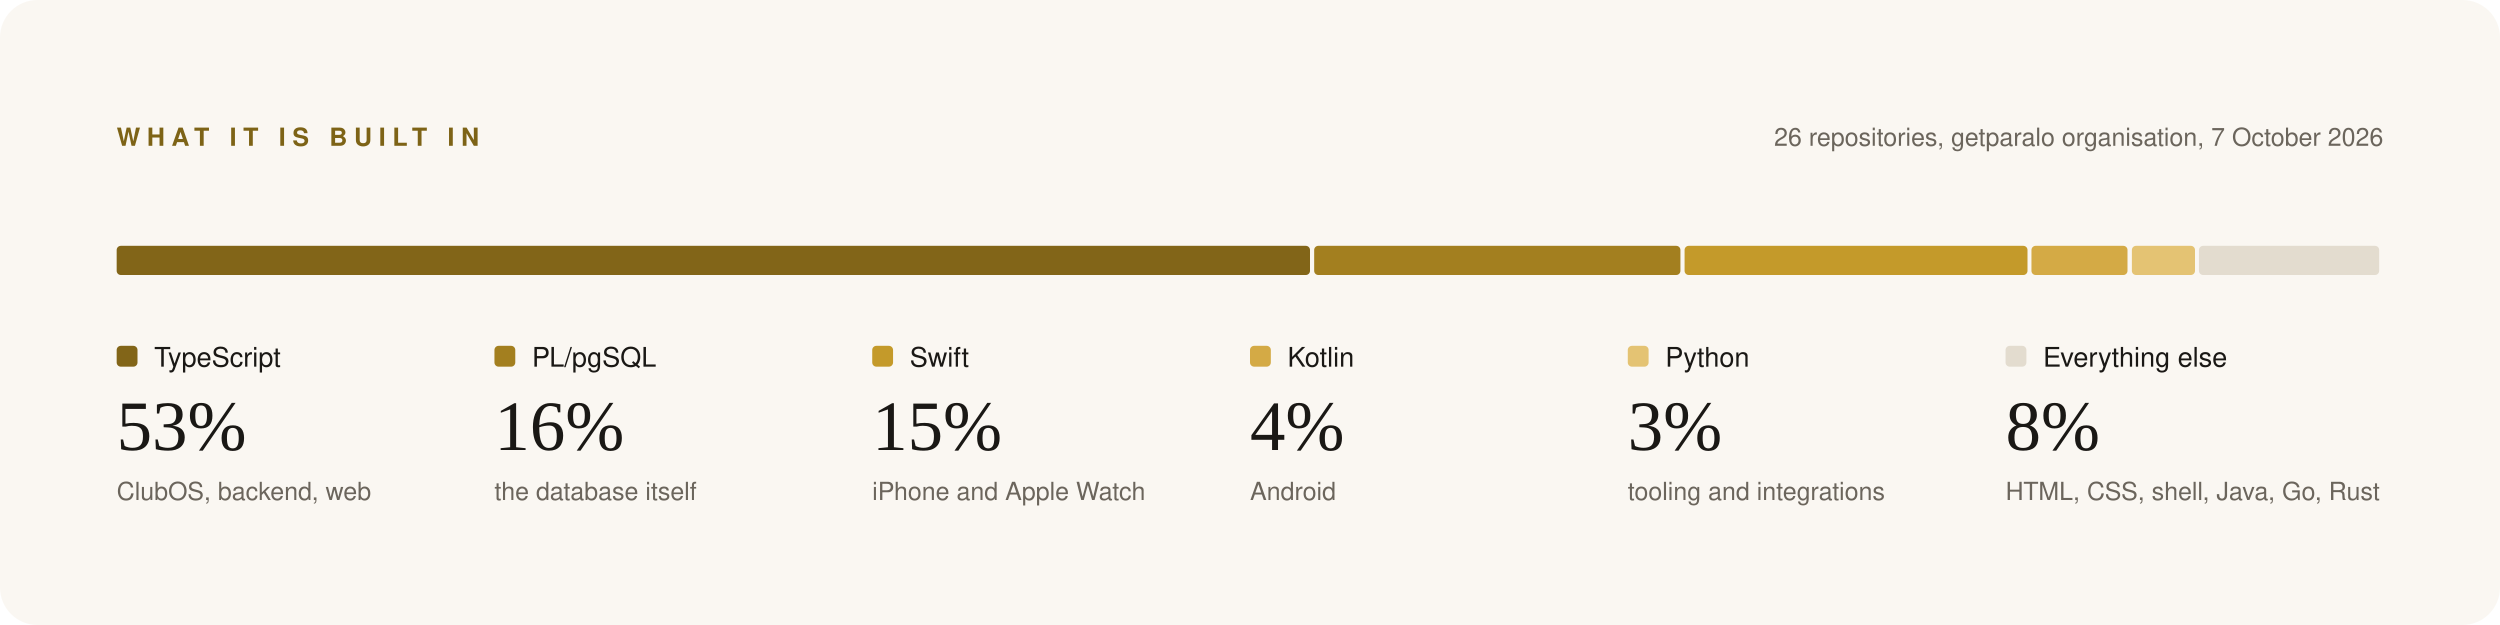
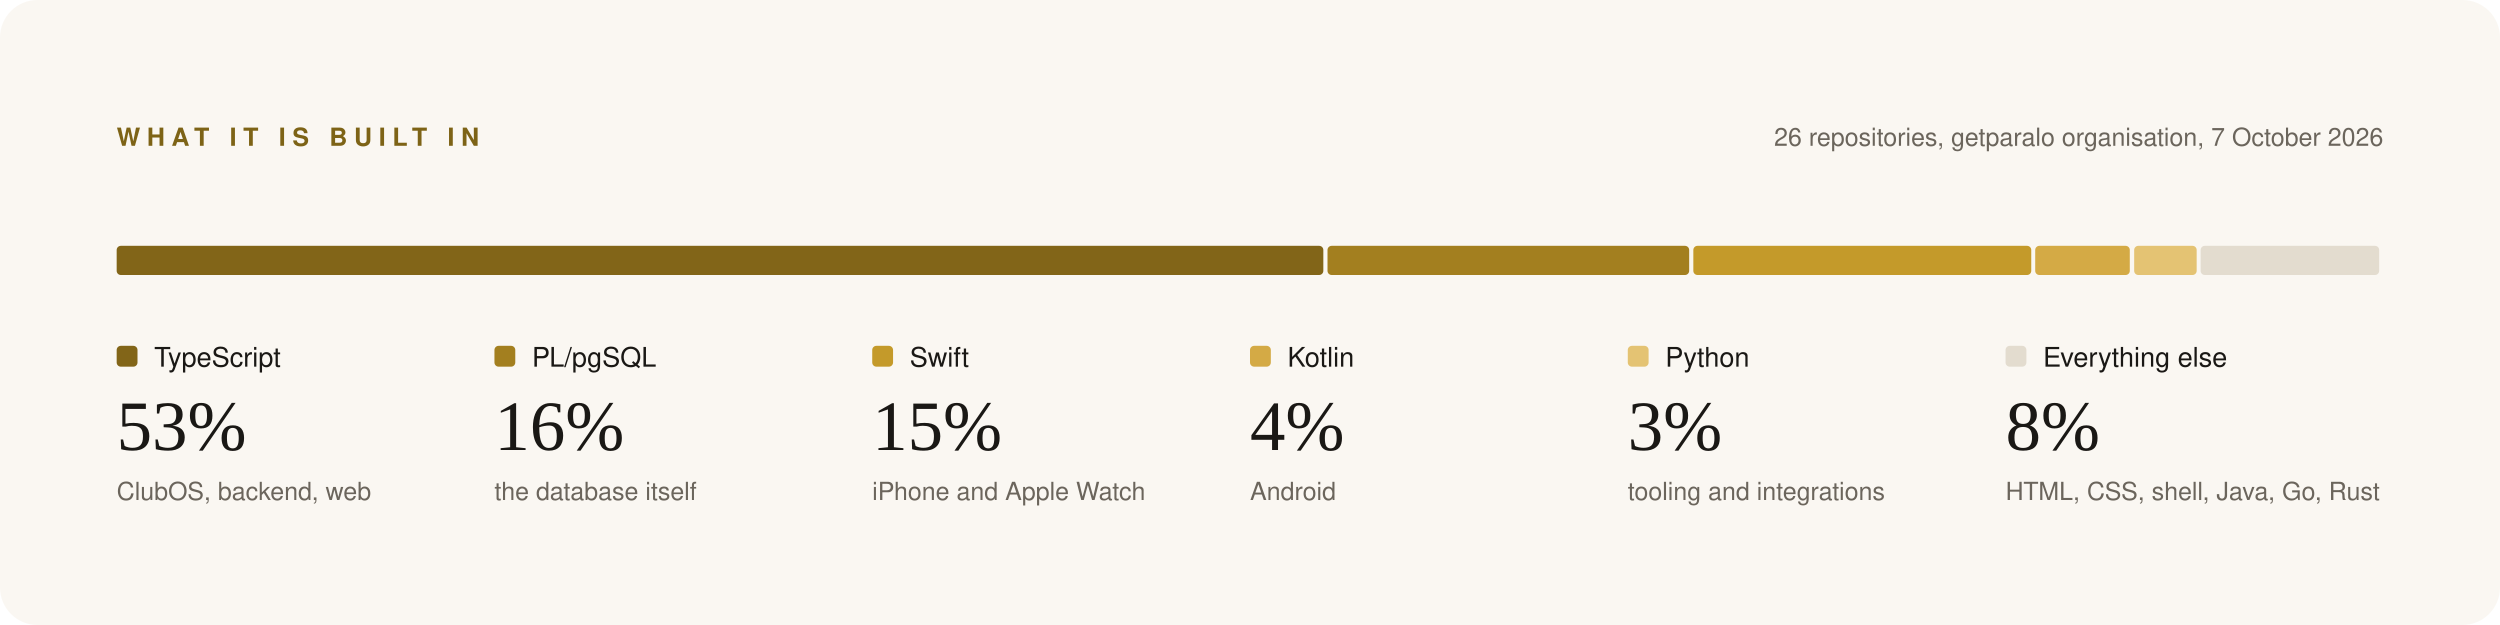
<svg xmlns="http://www.w3.org/2000/svg" width="1200" height="300" viewBox="0 0 1200 300" role="img" aria-label="Languages across Paralo repositories">
  <rect width="1200" height="300" rx="18" fill="#FAF7F2" />
  <text x="56" y="70" font-family="-apple-system, 'Helvetica Neue', Helvetica, Arial, sans-serif" font-size="12" letter-spacing="3.2" font-weight="600" fill="#7D6316">WHAT IT IS BUILT IN</text>
  <text x="1144" y="70" text-anchor="end" font-family="-apple-system, 'Helvetica Neue', Helvetica, Arial, sans-serif" font-size="12" fill="#6B655C">26 repositories, getparalo organisation, 7 October 2026</text>
-   <rect x="56.0" y="118" width="572.8" height="14" rx="2" fill="#826518">
-     <animate attributeName="width" values="0;0;572.8" keyTimes="0;0.125;1" dur="0.80s" begin="0s" fill="freeze" calcMode="spline" keySplines="0 0 1 1;0.2 0.7 0.2 1" />
+   <rect x="56.0" y="118" width="579.2" height="14" rx="2" fill="#826518">
+     <animate attributeName="width" values="0;0;579.2" keyTimes="0;0.125;1" dur="0.80s" begin="0s" fill="freeze" calcMode="spline" keySplines="0 0 1 1;0.2 0.7 0.2 1" />
  </rect>
-   <rect x="630.8" y="118" width="175.8" height="14" rx="2" fill="#A37F1F">
-     <animate attributeName="width" values="0;0;175.8" keyTimes="0;0.239;1" dur="0.92s" begin="0s" fill="freeze" calcMode="spline" keySplines="0 0 1 1;0.2 0.7 0.2 1" />
+   <rect x="637.2" y="118" width="173.6" height="14" rx="2" fill="#A37F1F">
+     <animate attributeName="width" values="0;0;173.6" keyTimes="0;0.239;1" dur="0.92s" begin="0s" fill="freeze" calcMode="spline" keySplines="0 0 1 1;0.2 0.7 0.2 1" />
  </rect>
-   <rect x="808.6" y="118" width="164.6" height="14" rx="2" fill="#C49A2A">
-     <animate attributeName="width" values="0;0;164.6" keyTimes="0;0.327;1" dur="1.04s" begin="0s" fill="freeze" calcMode="spline" keySplines="0 0 1 1;0.2 0.7 0.2 1" />
+   <rect x="812.8" y="118" width="162.2" height="14" rx="2" fill="#C49A2A">
+     <animate attributeName="width" values="0;0;162.2" keyTimes="0;0.327;1" dur="1.04s" begin="0s" fill="freeze" calcMode="spline" keySplines="0 0 1 1;0.2 0.7 0.2 1" />
  </rect>
-   <rect x="975.1" y="118" width="46.1" height="14" rx="2" fill="#D4AA45">
-     <animate attributeName="width" values="0;0;46.1" keyTimes="0;0.397;1" dur="1.16s" begin="0s" fill="freeze" calcMode="spline" keySplines="0 0 1 1;0.2 0.7 0.2 1" />
+   <rect x="976.9" y="118" width="45.4" height="14" rx="2" fill="#D4AA45">
+     <animate attributeName="width" values="0;0;45.4" keyTimes="0;0.397;1" dur="1.16s" begin="0s" fill="freeze" calcMode="spline" keySplines="0 0 1 1;0.2 0.7 0.2 1" />
  </rect>
-   <rect x="1023.3" y="118" width="30.3" height="14" rx="2" fill="#E4C373">
-     <animate attributeName="width" values="0;0;30.3" keyTimes="0;0.453;1" dur="1.28s" begin="0s" fill="freeze" calcMode="spline" keySplines="0 0 1 1;0.2 0.7 0.2 1" />
+   <rect x="1024.4" y="118" width="30.0" height="14" rx="2" fill="#E4C373">
+     <animate attributeName="width" values="0;0;30.0" keyTimes="0;0.453;1" dur="1.28s" begin="0s" fill="freeze" calcMode="spline" keySplines="0 0 1 1;0.2 0.7 0.2 1" />
  </rect>
-   <rect x="1055.5" y="118" width="86.5" height="14" rx="2" fill="#E3DCCF">
-     <animate attributeName="width" values="0;0;86.5" keyTimes="0;0.500;1" dur="1.40s" begin="0s" fill="freeze" calcMode="spline" keySplines="0 0 1 1;0.2 0.7 0.2 1" />
+   <rect x="1056.3" y="118" width="85.7" height="14" rx="2" fill="#E3DCCF">
+     <animate attributeName="width" values="0;0;85.7" keyTimes="0;0.500;1" dur="1.40s" begin="0s" fill="freeze" calcMode="spline" keySplines="0 0 1 1;0.2 0.7 0.2 1" />
  </rect>
  <rect x="56.0" y="166" width="10" height="10" rx="2" fill="#826518" />
  <text x="74.0" y="176" font-family="-apple-system, 'Helvetica Neue', Helvetica, Arial, sans-serif" font-size="13" fill="#1A1815">TypeScript</text>
  <text x="56.0" y="216" font-family="Georgia, 'Times New Roman', Times, serif" font-size="34" fill="#1A1815">53%</text>
  <text x="56.0" y="240" font-family="-apple-system, 'Helvetica Neue', Helvetica, Arial, sans-serif" font-size="12" fill="#6B655C">ClubOS, backend, web</text>
  <rect x="237.333" y="166" width="10" height="10" rx="2" fill="#A37F1F" />
  <text x="255.333" y="176" font-family="-apple-system, 'Helvetica Neue', Helvetica, Arial, sans-serif" font-size="13" fill="#1A1815">PL/pgSQL</text>
  <text x="237.333" y="216" font-family="Georgia, 'Times New Roman', Times, serif" font-size="34" fill="#1A1815">16%</text>
  <text x="237.333" y="240" font-family="-apple-system, 'Helvetica Neue', Helvetica, Arial, sans-serif" font-size="12" fill="#6B655C">the database itself</text>
  <rect x="418.667" y="166" width="10" height="10" rx="2" fill="#C49A2A" />
  <text x="436.667" y="176" font-family="-apple-system, 'Helvetica Neue', Helvetica, Arial, sans-serif" font-size="13" fill="#1A1815">Swift</text>
  <text x="418.667" y="216" font-family="Georgia, 'Times New Roman', Times, serif" font-size="34" fill="#1A1815">15%</text>
  <text x="418.667" y="240" font-family="-apple-system, 'Helvetica Neue', Helvetica, Arial, sans-serif" font-size="12" fill="#6B655C">iPhone and Apple Watch</text>
  <rect x="600.0" y="166" width="10" height="10" rx="2" fill="#D4AA45" />
  <text x="618.0" y="176" font-family="-apple-system, 'Helvetica Neue', Helvetica, Arial, sans-serif" font-size="13" fill="#1A1815">Kotlin</text>
  <text x="600.0" y="216" font-family="Georgia, 'Times New Roman', Times, serif" font-size="34" fill="#1A1815">4%</text>
  <text x="600.0" y="240" font-family="-apple-system, 'Helvetica Neue', Helvetica, Arial, sans-serif" font-size="12" fill="#6B655C">Android</text>
  <rect x="781.333" y="166" width="10" height="10" rx="2" fill="#E4C373" />
  <text x="799.333" y="176" font-family="-apple-system, 'Helvetica Neue', Helvetica, Arial, sans-serif" font-size="13" fill="#1A1815">Python</text>
  <text x="781.333" y="216" font-family="Georgia, 'Times New Roman', Times, serif" font-size="34" fill="#1A1815">3%</text>
  <text x="781.333" y="240" font-family="-apple-system, 'Helvetica Neue', Helvetica, Arial, sans-serif" font-size="12" fill="#6B655C">tooling and integrations</text>
  <rect x="962.667" y="166" width="10" height="10" rx="2" fill="#E3DCCF" />
  <text x="980.667" y="176" font-family="-apple-system, 'Helvetica Neue', Helvetica, Arial, sans-serif" font-size="13" fill="#1A1815">Everything else</text>
  <text x="962.667" y="216" font-family="Georgia, 'Times New Roman', Times, serif" font-size="34" fill="#1A1815">8%</text>
  <text x="962.667" y="240" font-family="-apple-system, 'Helvetica Neue', Helvetica, Arial, sans-serif" font-size="12" fill="#6B655C">HTML, CSS, shell, Java, Go, Rust</text>
</svg>
